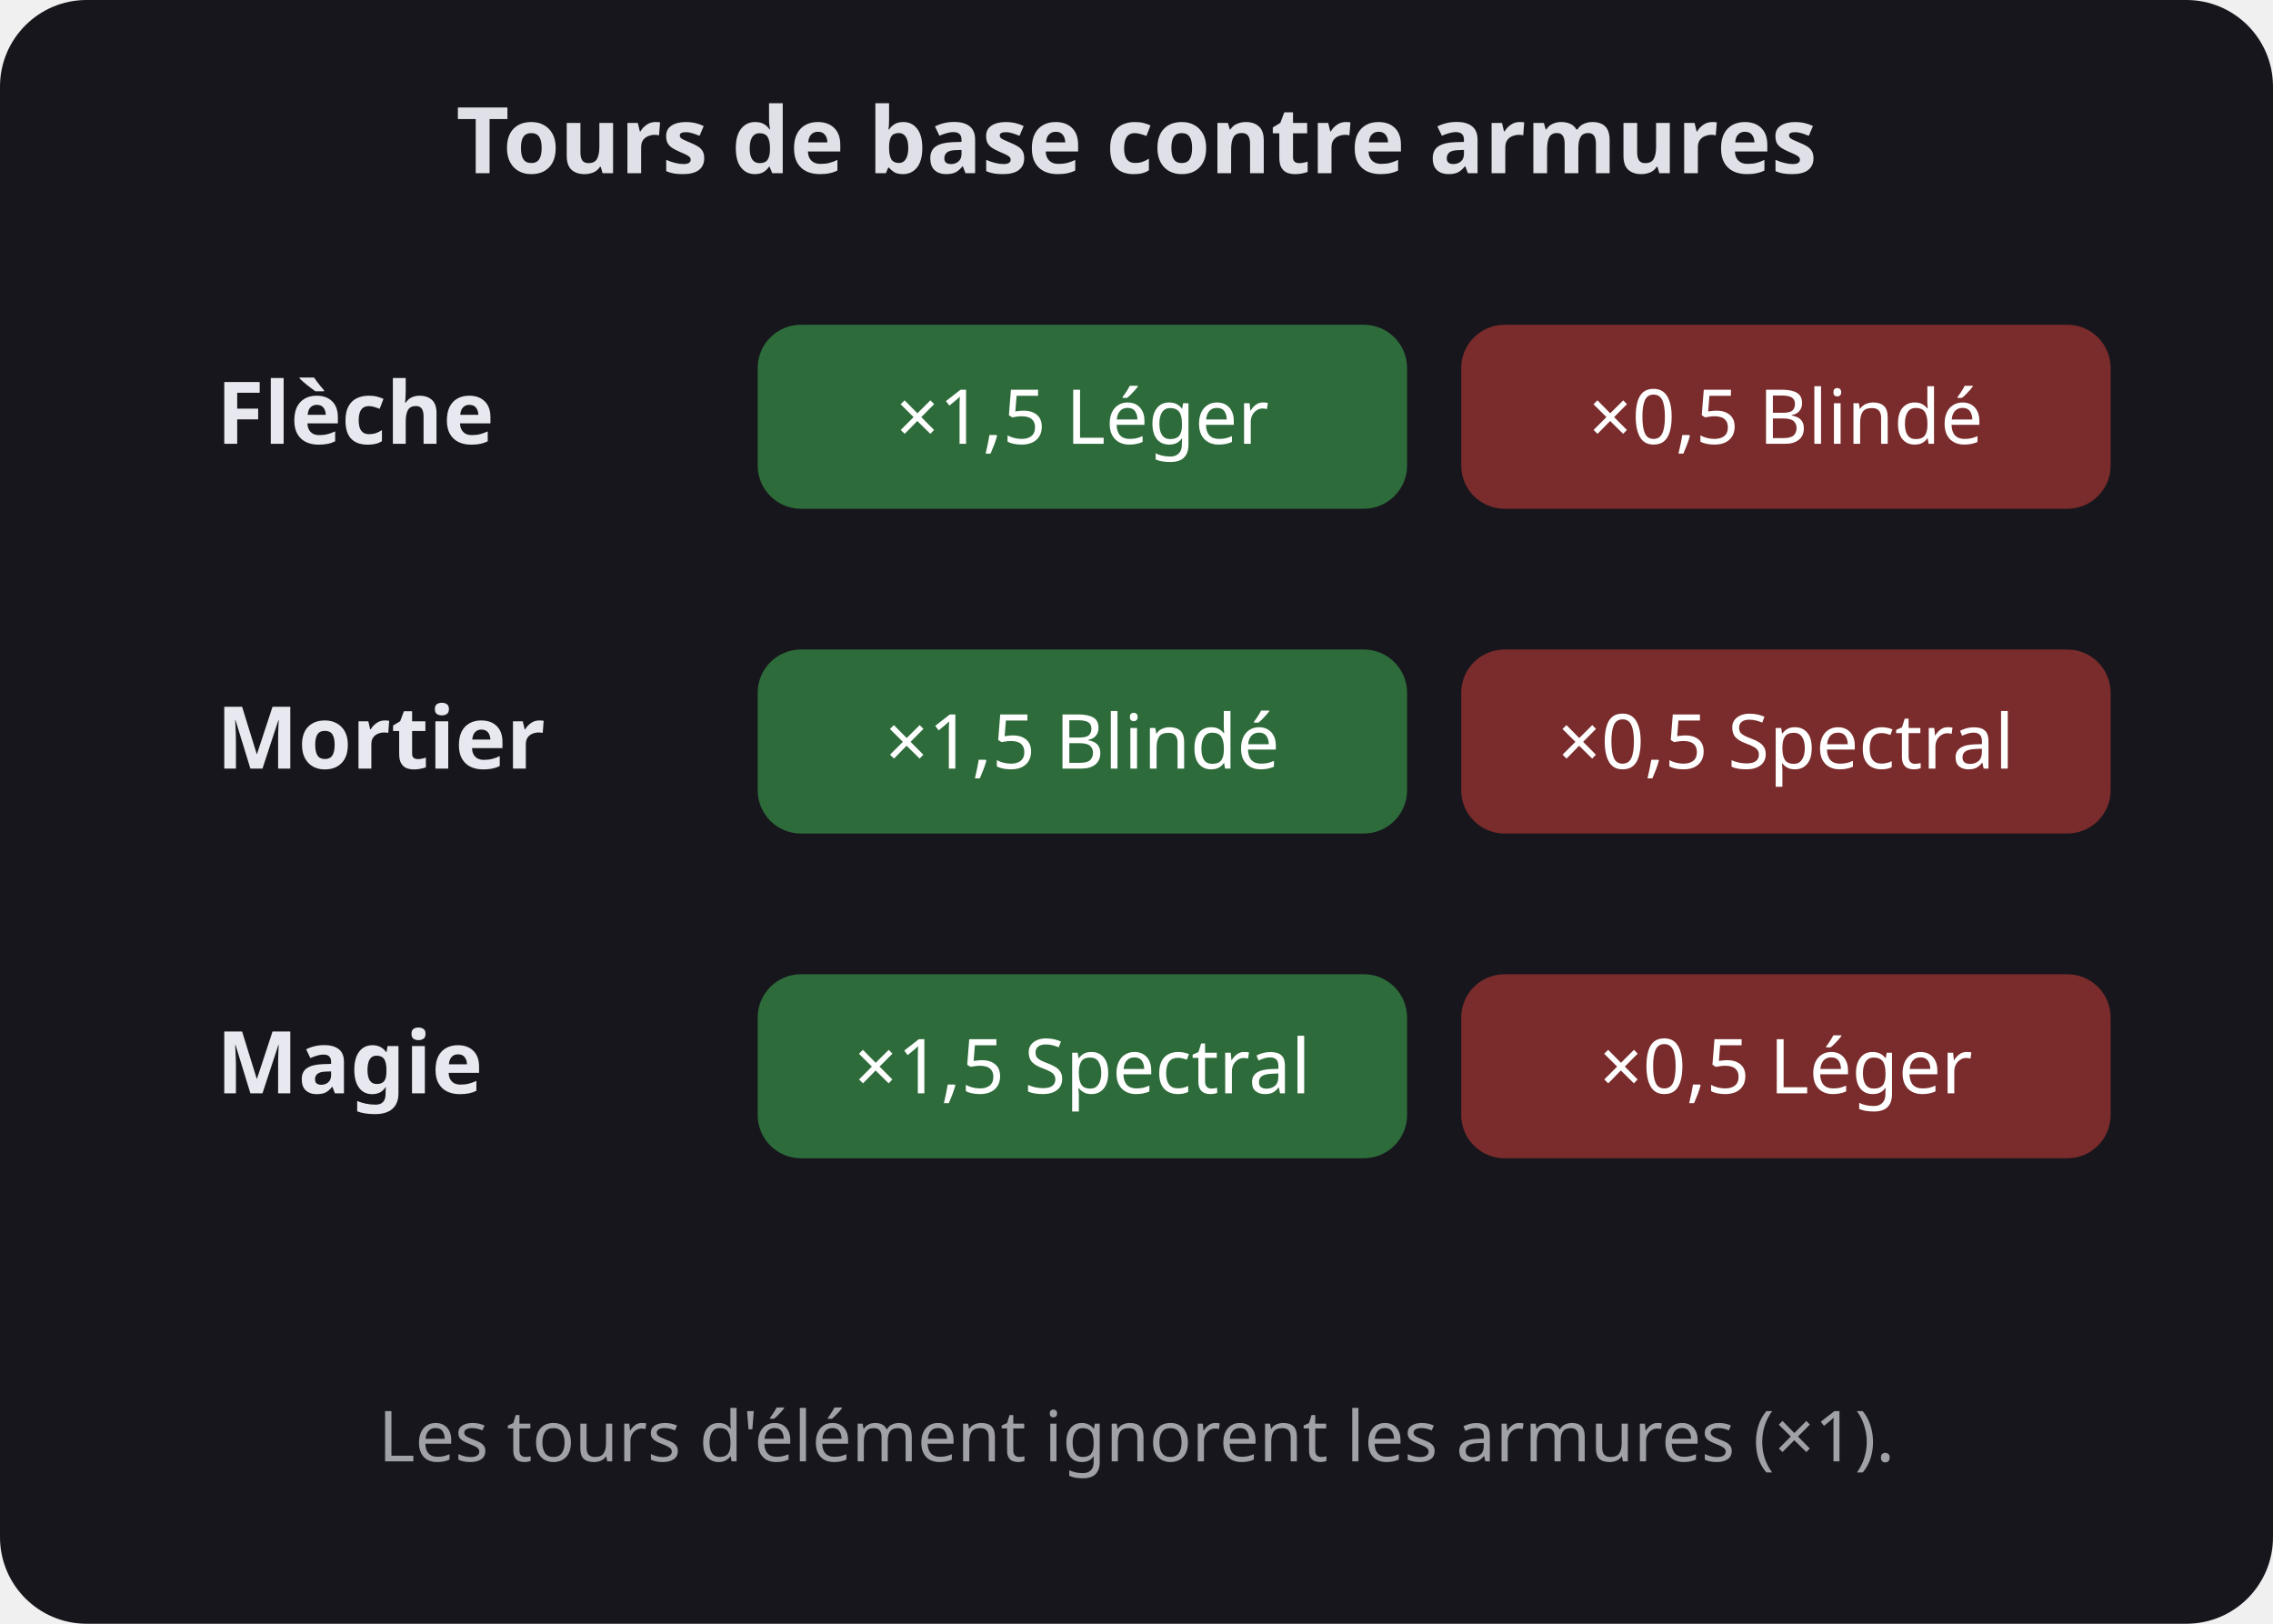
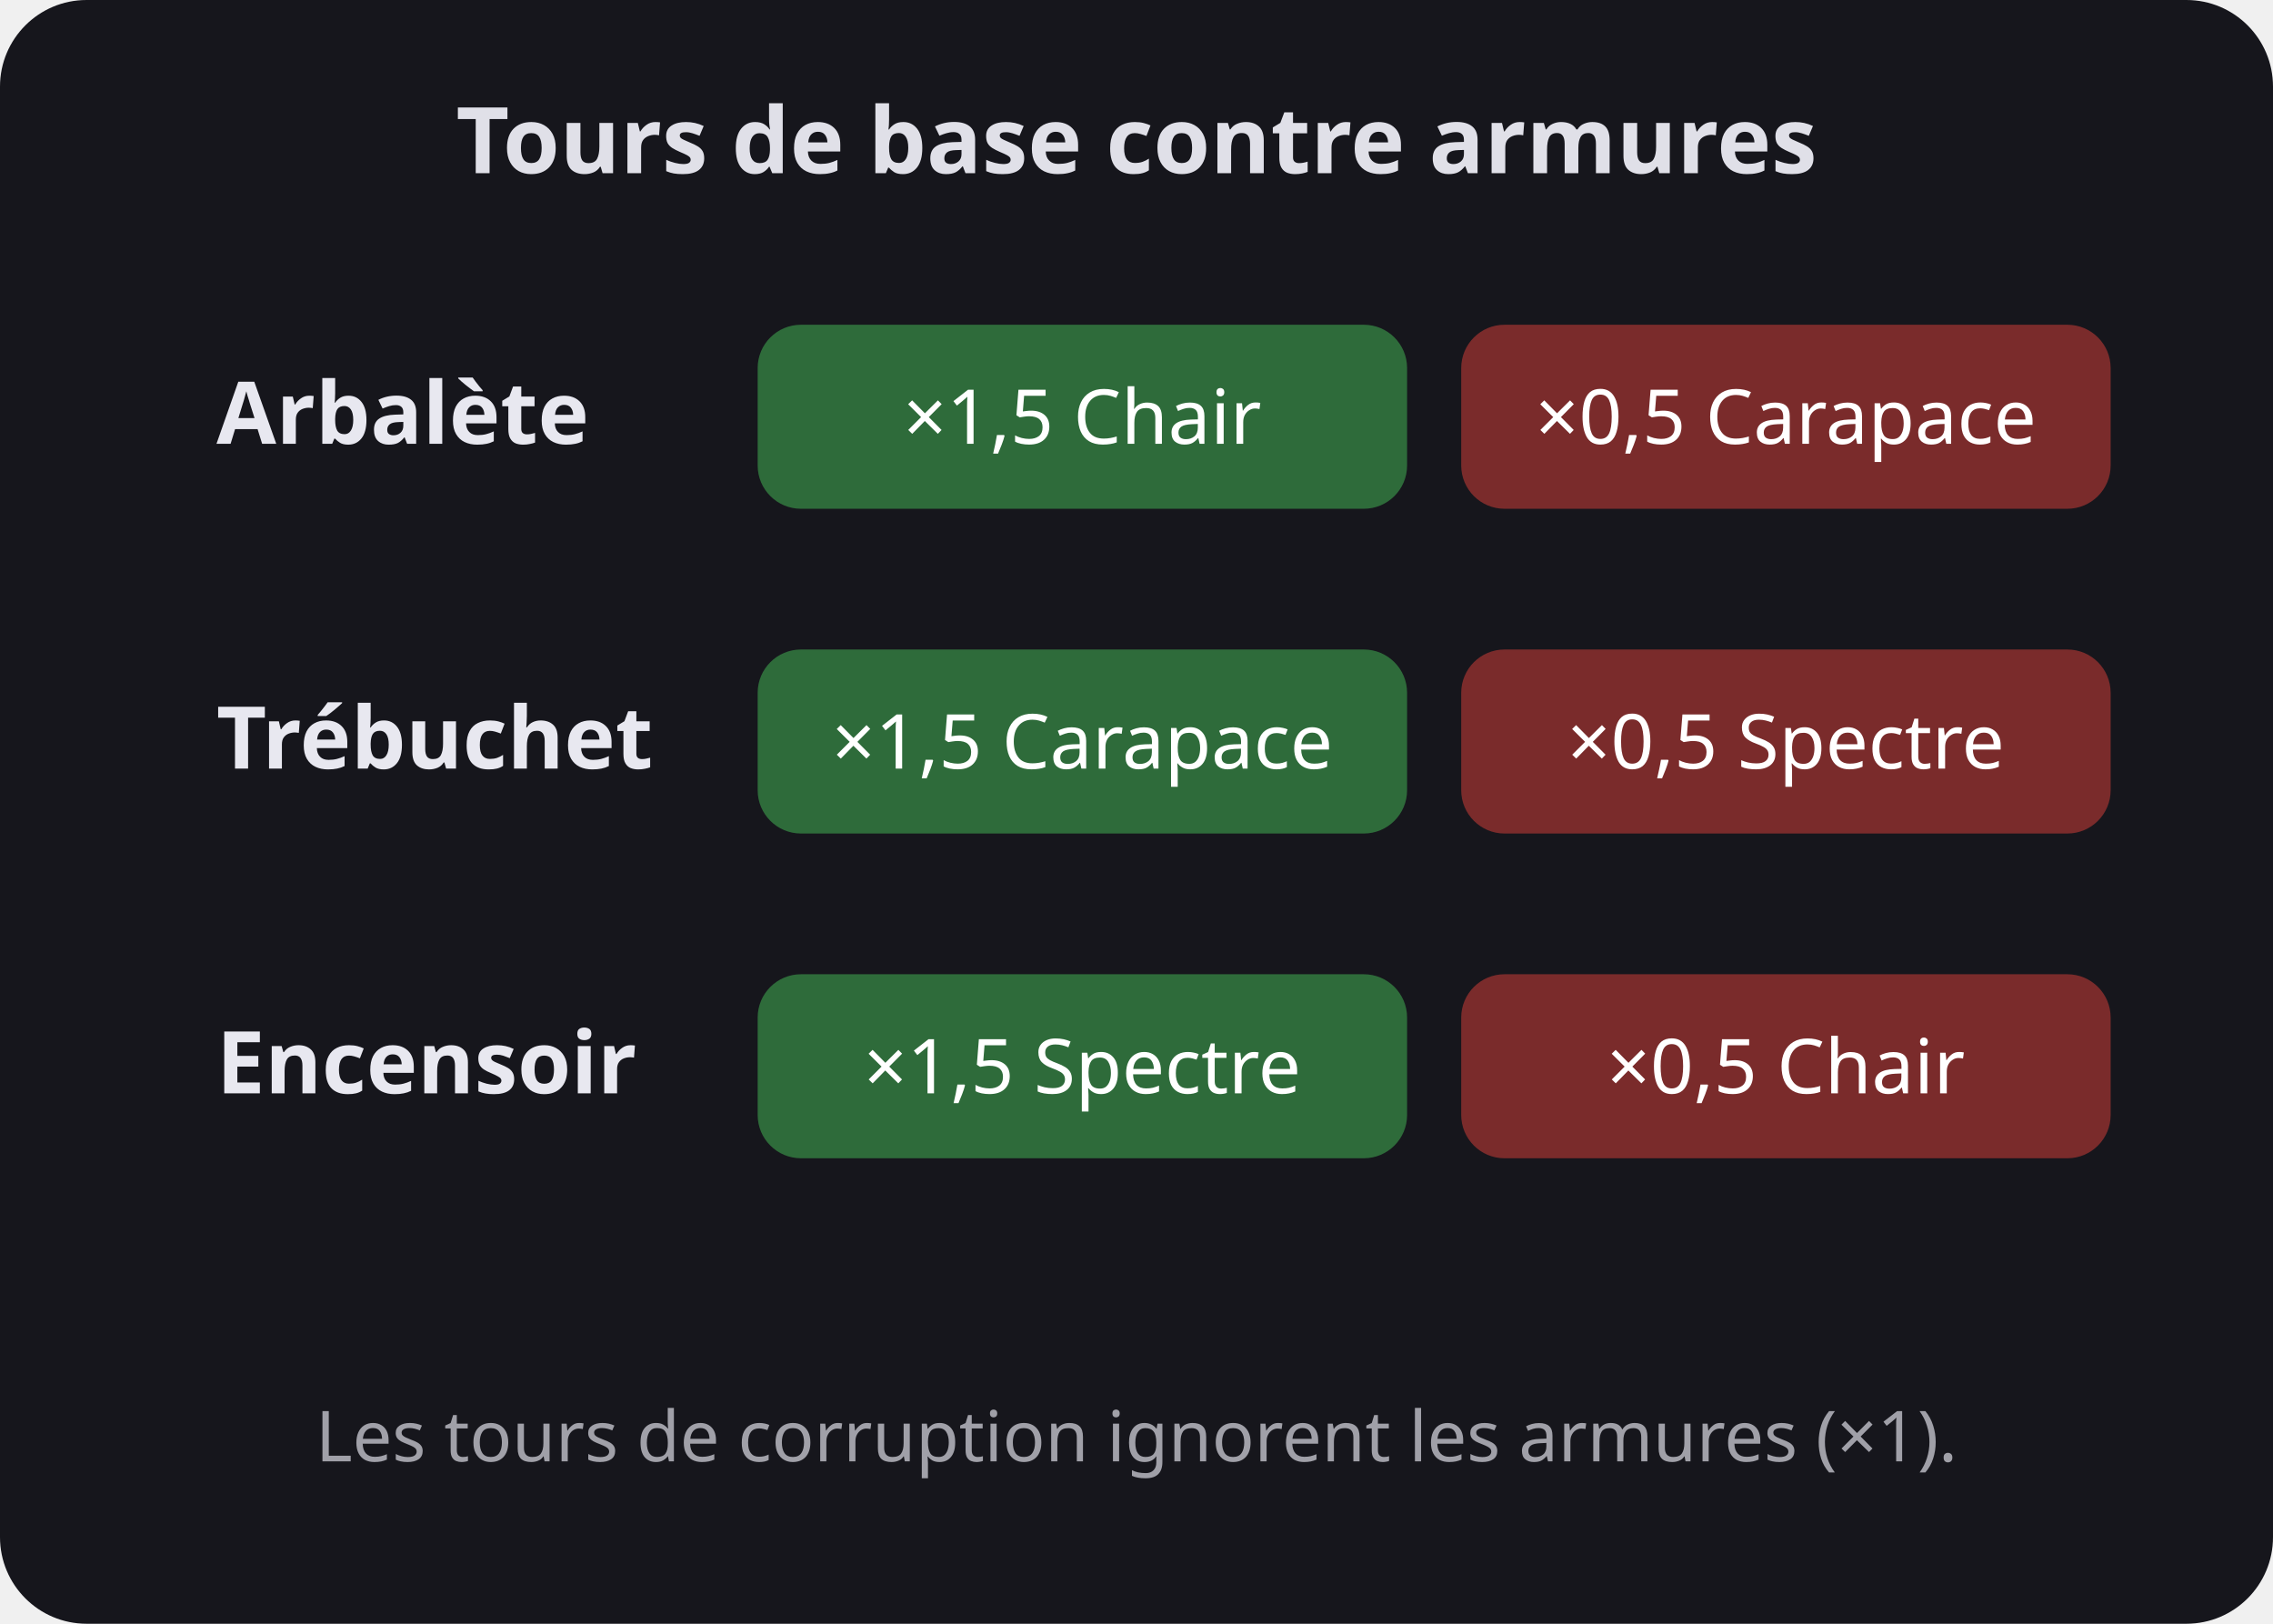
<svg xmlns="http://www.w3.org/2000/svg" width="420" height="300" viewBox="0 0 420 300" font-family="sans-serif">
  <rect width="420" height="300" rx="16" fill="#16161c" />
  <text x="210" y="32" text-anchor="middle" font-size="17" font-weight="bold" fill="#e0e0e8">Tours de base contre armures</text>
-   <text x="40" y="82" font-size="16" font-weight="bold" fill="#e8e8f0">Flèche</text>
+   <text x="40" y="82" font-size="16" font-weight="bold" fill="#e8e8f0">Arbalète</text>
  <rect x="140" y="60" width="120" height="34" rx="8" fill="#2e6b3a" />
-   <text x="200" y="82" text-anchor="middle" font-size="14" fill="#ffffff">×1,5 Léger</text>
+   <text x="200" y="82" text-anchor="middle" font-size="14" fill="#ffffff">×1,5 Chair</text>
  <rect x="270" y="60" width="120" height="34" rx="8" fill="#7a2b2b" />
-   <text x="330" y="82" text-anchor="middle" font-size="14" fill="#ffffff">×0,5 Blindé</text>
-   <text x="40" y="142" font-size="16" font-weight="bold" fill="#e8e8f0">Mortier</text>
+   <text x="330" y="82" text-anchor="middle" font-size="14" fill="#ffffff">×0,5 Carapace</text>
+   <text x="40" y="142" font-size="16" font-weight="bold" fill="#e8e8f0">Trébuchet</text>
  <rect x="140" y="120" width="120" height="34" rx="8" fill="#2e6b3a" />
-   <text x="200" y="142" text-anchor="middle" font-size="14" fill="#ffffff">×1,5 Blindé</text>
+   <text x="200" y="142" text-anchor="middle" font-size="14" fill="#ffffff">×1,5 Carapace</text>
  <rect x="270" y="120" width="120" height="34" rx="8" fill="#7a2b2b" />
-   <text x="330" y="142" text-anchor="middle" font-size="14" fill="#ffffff">×0,5 Spectral</text>
-   <text x="40" y="202" font-size="16" font-weight="bold" fill="#e8e8f0">Magie</text>
+   <text x="330" y="142" text-anchor="middle" font-size="14" fill="#ffffff">×0,5 Spectre</text>
+   <text x="40" y="202" font-size="16" font-weight="bold" fill="#e8e8f0">Encensoir</text>
  <rect x="140" y="180" width="120" height="34" rx="8" fill="#2e6b3a" />
-   <text x="200" y="202" text-anchor="middle" font-size="14" fill="#ffffff">×1,5 Spectral</text>
+   <text x="200" y="202" text-anchor="middle" font-size="14" fill="#ffffff">×1,5 Spectre</text>
  <rect x="270" y="180" width="120" height="34" rx="8" fill="#7a2b2b" />
-   <text x="330" y="202" text-anchor="middle" font-size="14" fill="#ffffff">×0,5 Léger</text>
-   <text x="210" y="270" text-anchor="middle" font-size="13" fill="#a0a0a8">Les tours d'élément ignorent les armures (×1).</text>
+   <text x="330" y="202" text-anchor="middle" font-size="14" fill="#ffffff">×0,5 Chair</text>
+   <text x="210" y="270" text-anchor="middle" font-size="13" fill="#a0a0a8">Les tours de corruption ignorent les armures (×1).</text>
</svg>
